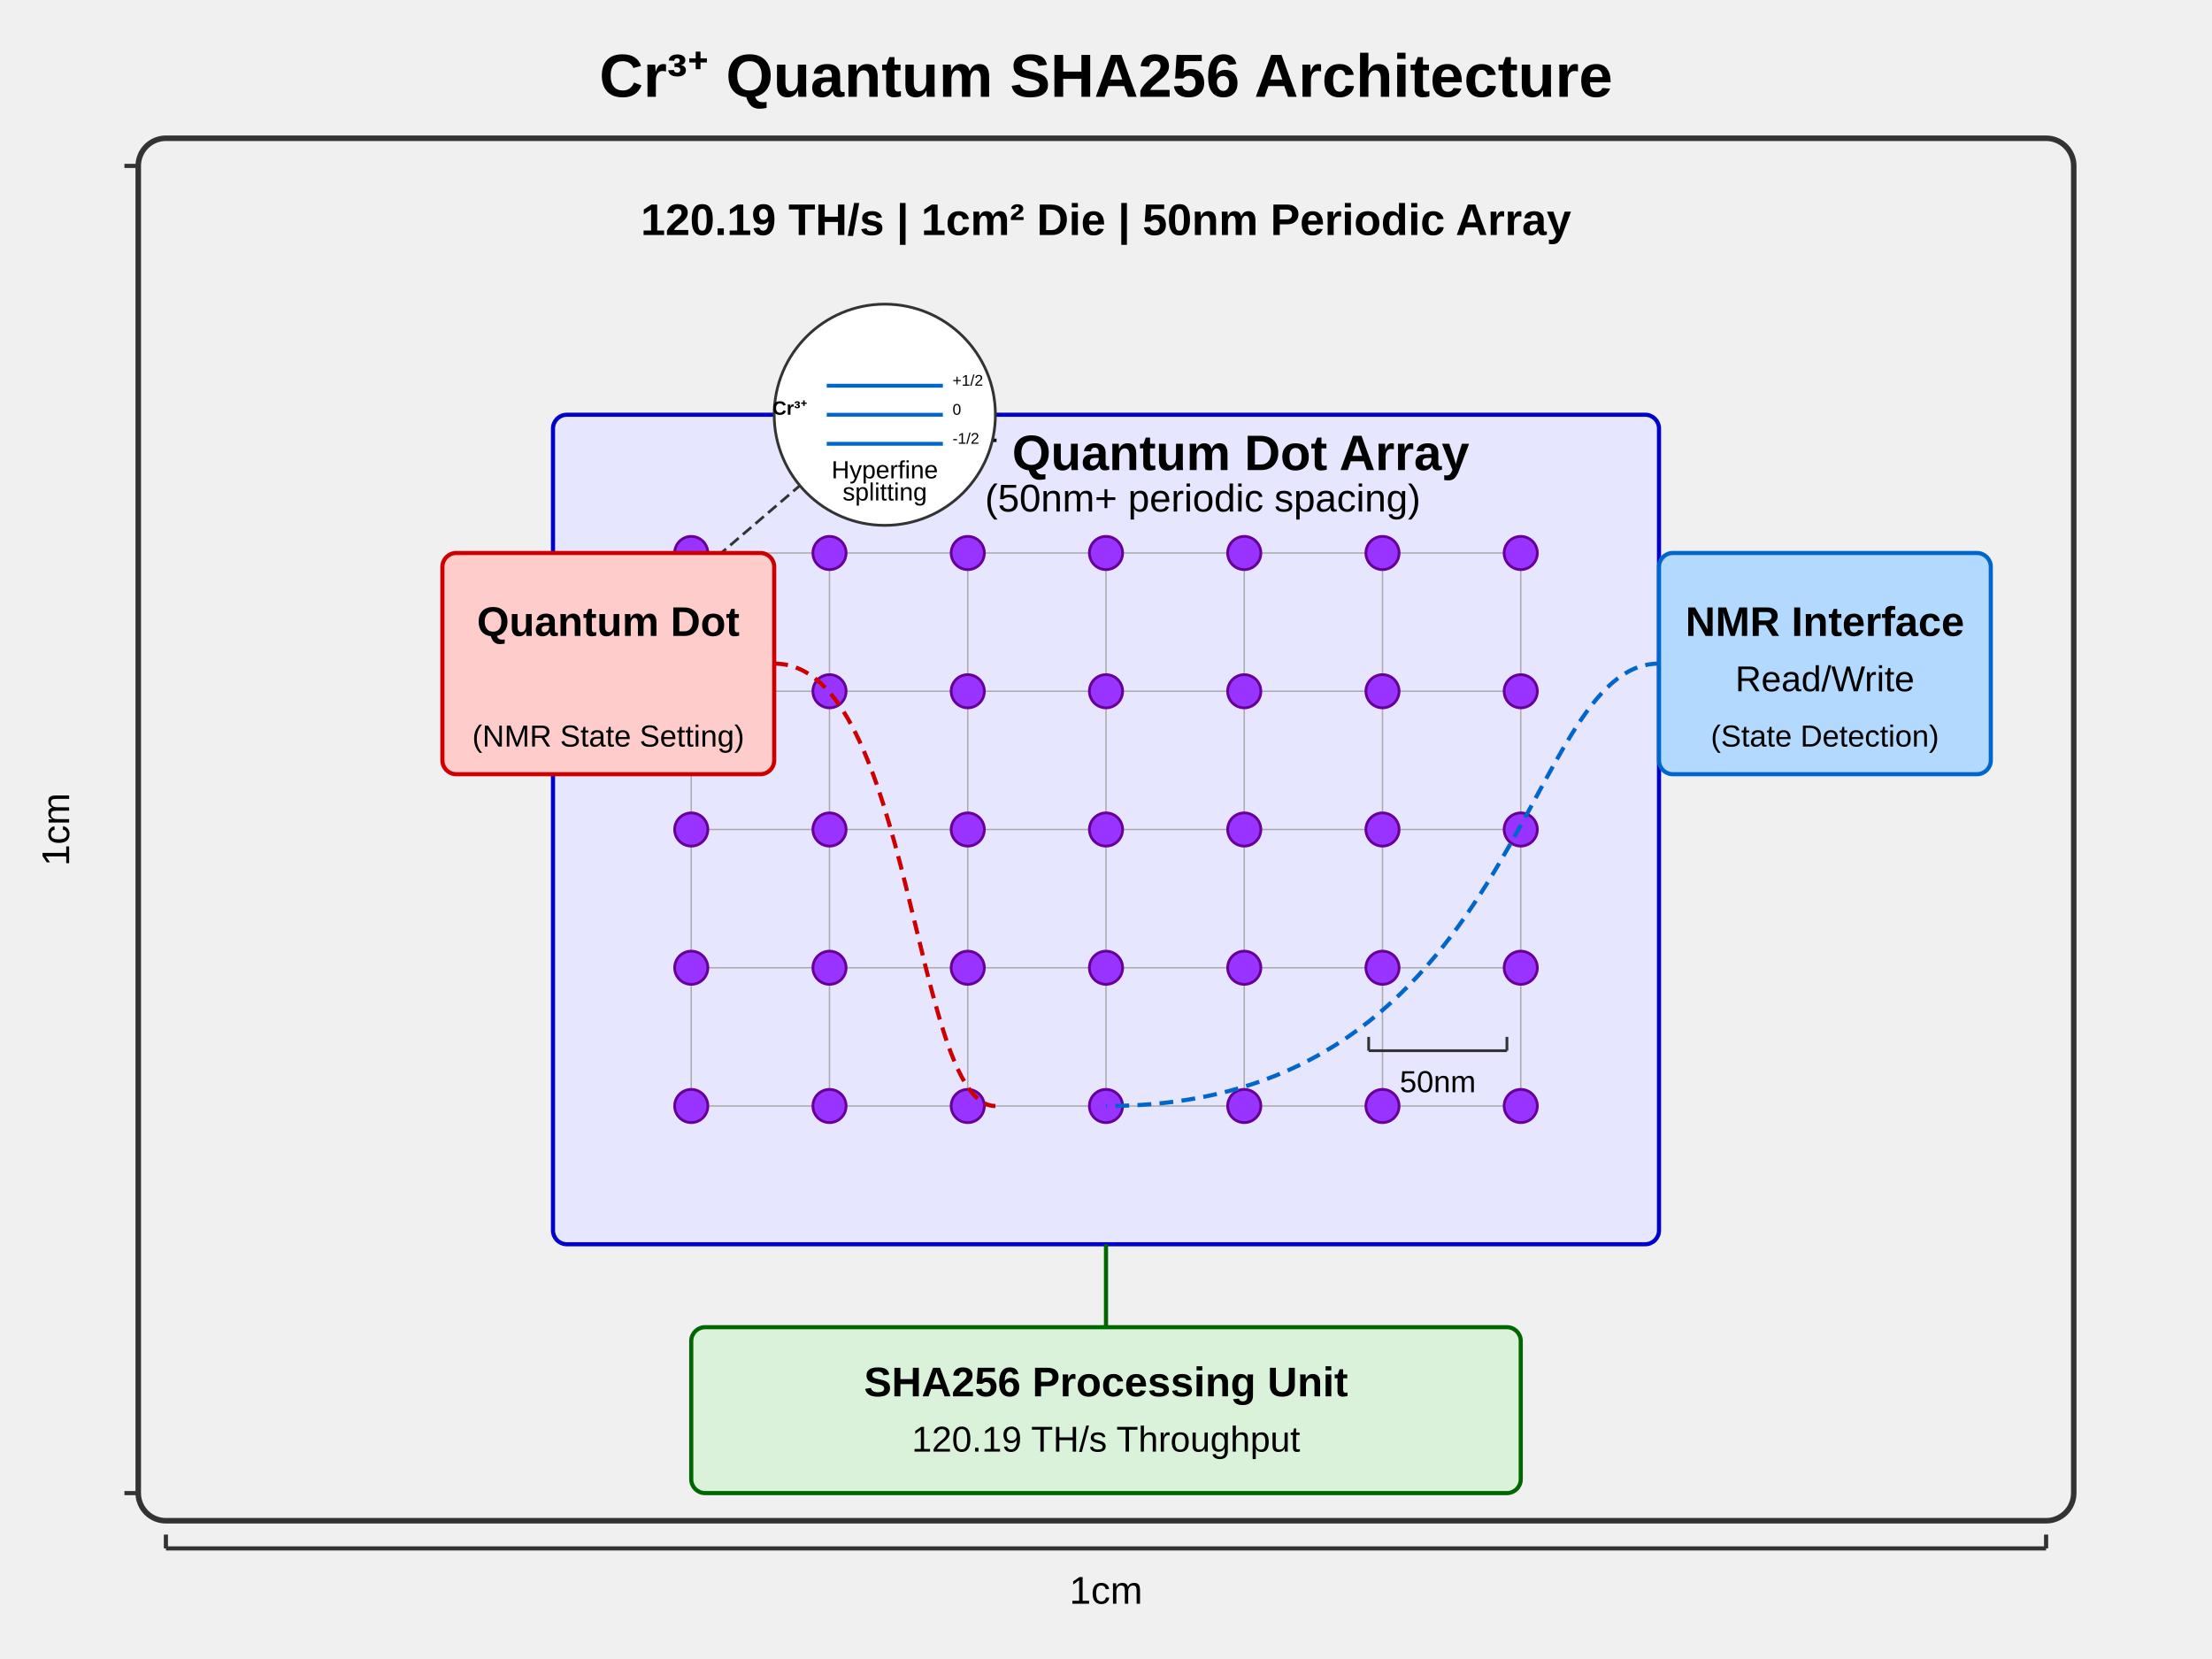
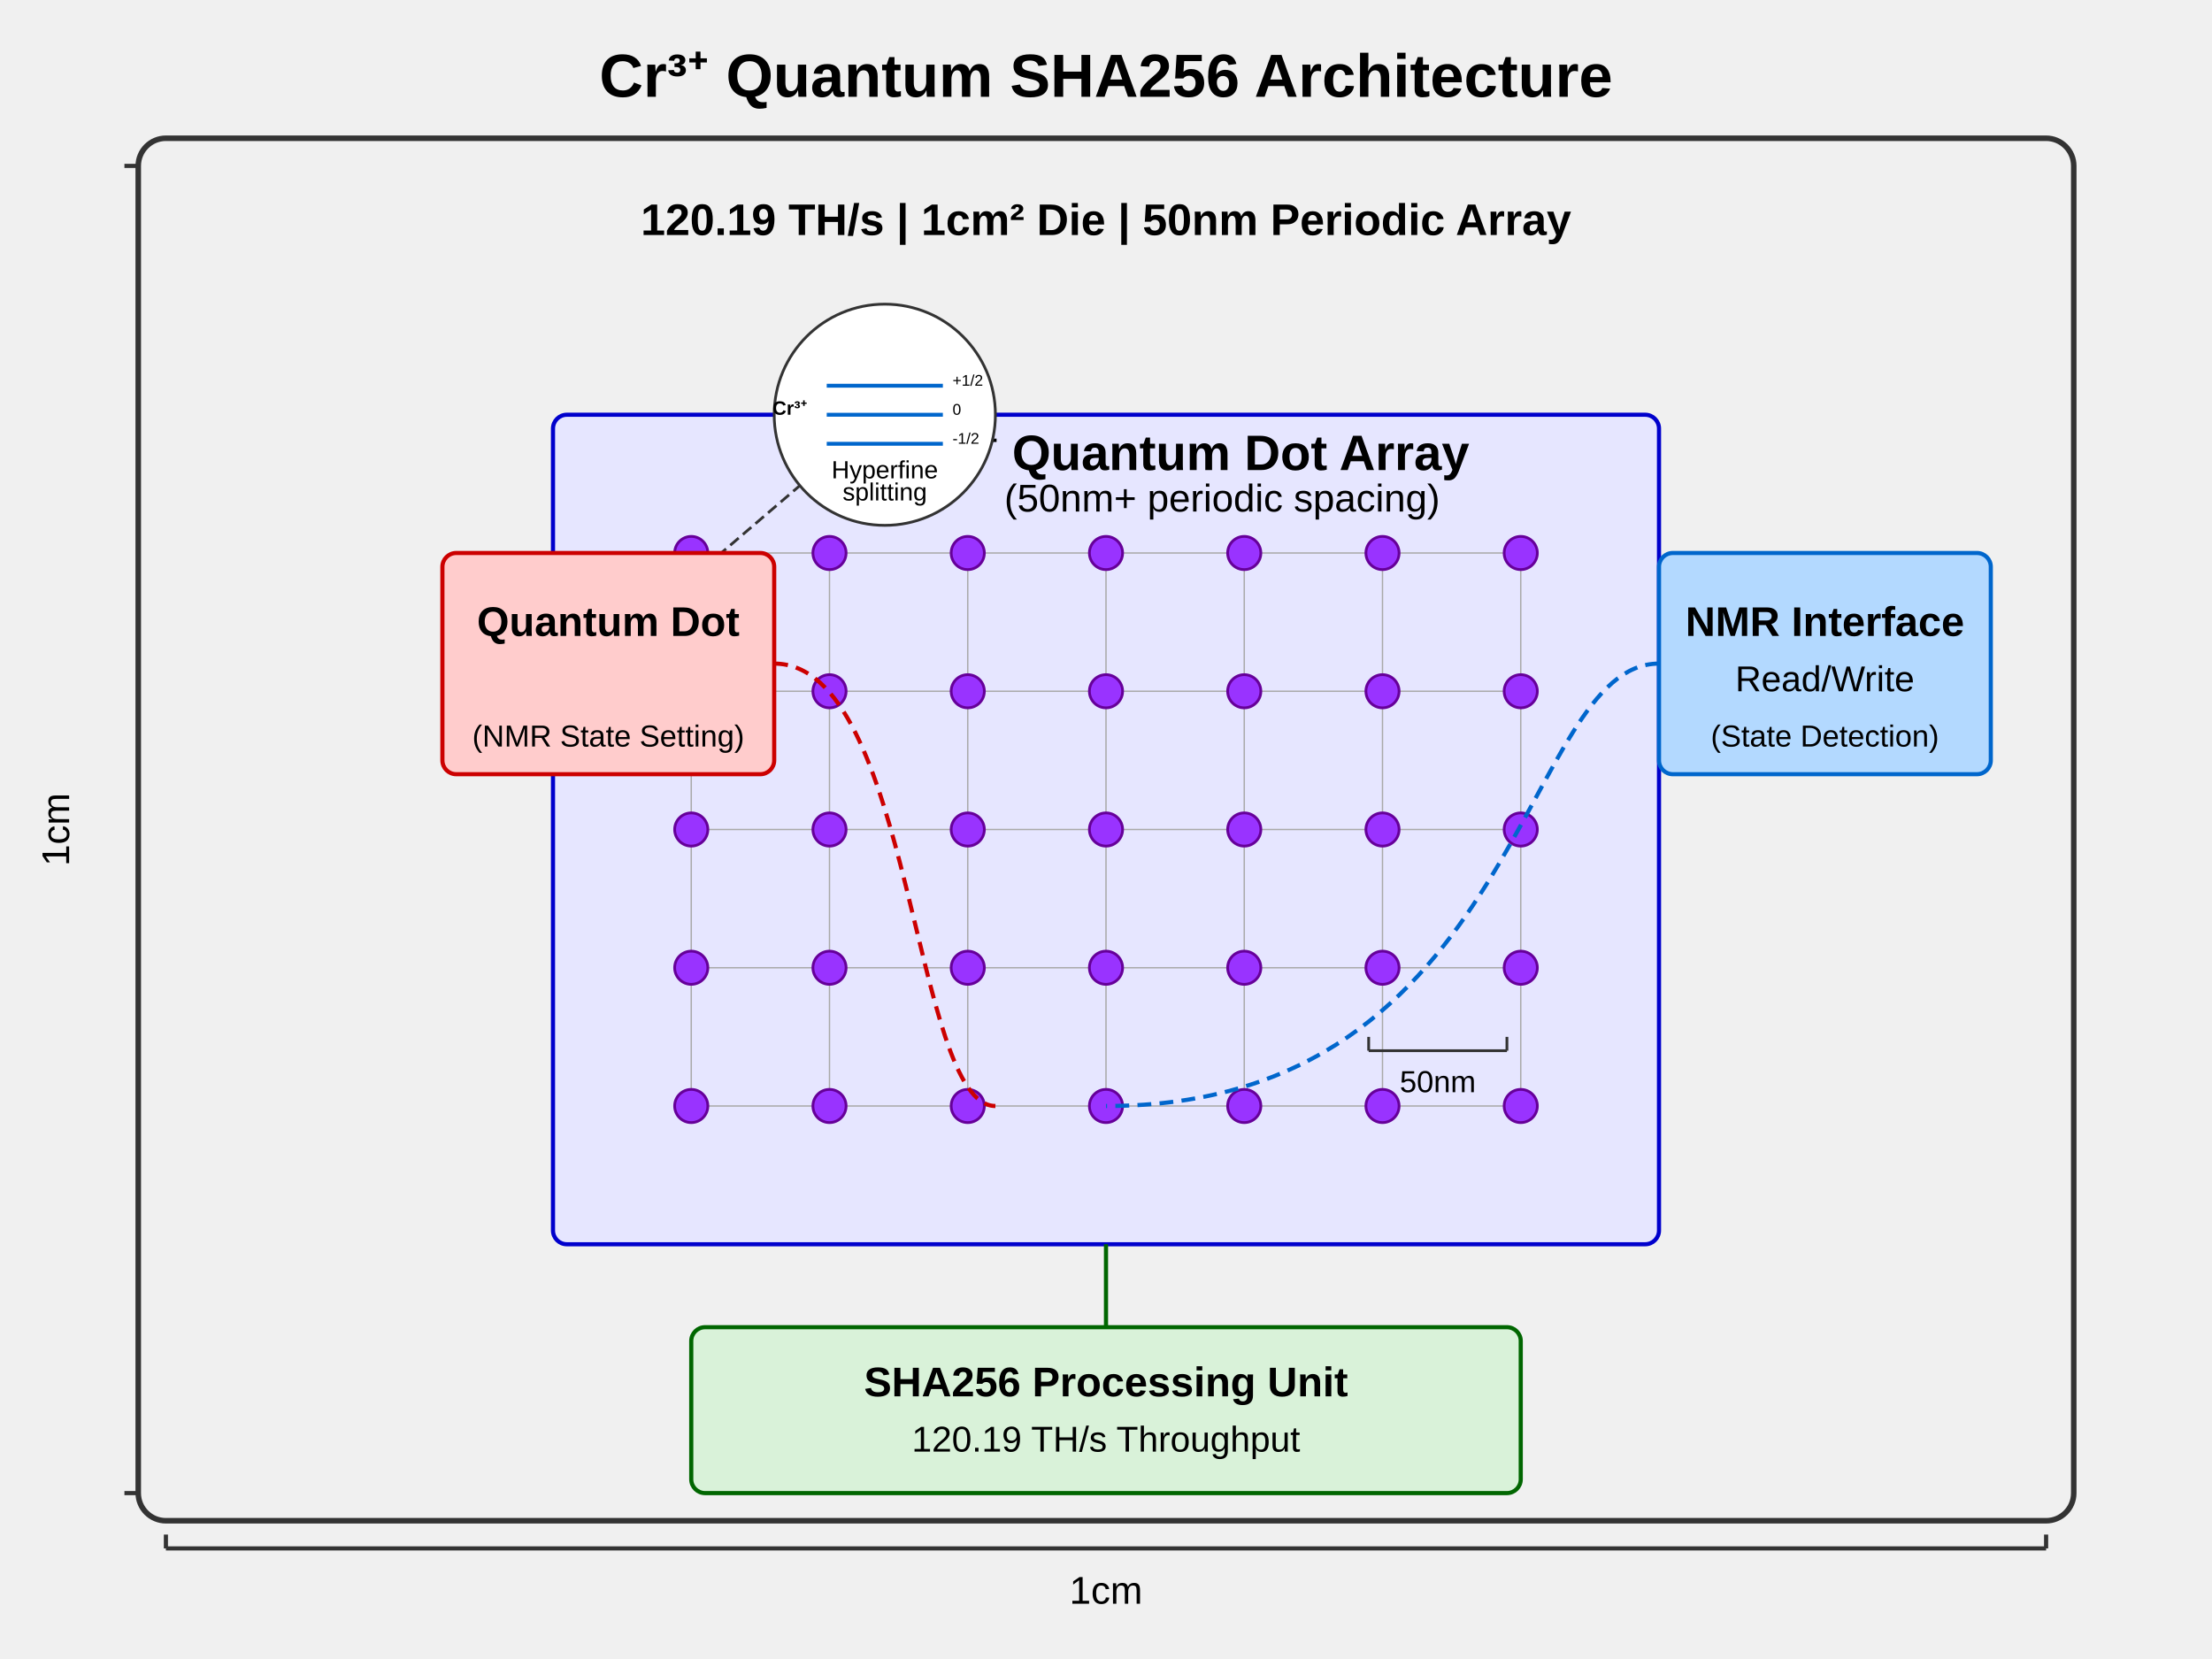
<svg xmlns="http://www.w3.org/2000/svg" viewBox="0 0 800 600">
  <rect x="50" y="50" width="700" height="500" rx="10" ry="10" fill="#f0f0f0" stroke="#333" stroke-width="2" />
  <text x="400" y="35" text-anchor="middle" font-family="Arial" font-size="22" font-weight="bold">Cr³⁺ Quantum SHA256 Architecture</text>
  <text x="400" y="85" text-anchor="middle" font-family="Arial" font-size="16" font-weight="bold">120.19 TH/s   | 1cm² Die | 50nm Periodic Array</text>
  <g transform="translate(60, 560)">
    <line x1="0" y1="0" x2="680" y2="0" stroke="#333" stroke-width="1.5" />
    <line x1="0" y1="0" x2="0" y2="-5" stroke="#333" stroke-width="1.5" />
    <line x1="680" y1="0" x2="680" y2="-5" stroke="#333" stroke-width="1.5" />
    <text x="340" y="20" text-anchor="middle" font-family="Arial" font-size="14">1cm</text>
  </g>
  <g transform="translate(50, 60)">
    <line x1="0" y1="0" x2="0" y2="480" stroke="#333" stroke-width="1.5" />
    <line x1="0" y1="0" x2="-5" y2="0" stroke="#333" stroke-width="1.5" />
    <line x1="0" y1="480" x2="-5" y2="480" stroke="#333" stroke-width="1.5" />
    <text x="-25" y="240" text-anchor="middle" font-family="Arial" font-size="14" transform="rotate(-90, -25, 240)">1cm</text>
  </g>
  <g transform="translate(400, 300)">
    <rect x="-200" y="-150" width="400" height="300" rx="5" ry="5" fill="#e6e6ff" stroke="#0000cc" stroke-width="1.5" />
    <text x="30" y="-130" text-anchor="middle" font-family="Arial" font-size="18" font-weight="bold">Cr³⁺ Quantum Dot Array</text>
-     <text x="35" y="-115" text-anchor="middle" font-family="Arial" font-size="14">(50nm+ periodic spacing)</text>
+     <text x="42" y="-115" text-anchor="middle" font-family="Arial" font-size="14">(50nm+ periodic spacing)</text>
    <g id="qubit-grid">
      <g stroke="#aaa" stroke-width="0.5">
        <line x1="-150" y1="-100" x2="-150" y2="100" />
        <line x1="-100" y1="-100" x2="-100" y2="100" />
        <line x1="-50" y1="-100" x2="-50" y2="100" />
        <line x1="0" y1="-100" x2="0" y2="100" />
        <line x1="50" y1="-100" x2="50" y2="100" />
        <line x1="100" y1="-100" x2="100" y2="100" />
        <line x1="150" y1="-100" x2="150" y2="100" />
        <line x1="-150" y1="-100" x2="150" y2="-100" />
        <line x1="-150" y1="-50" x2="150" y2="-50" />
        <line x1="-150" y1="0" x2="150" y2="0" />
        <line x1="-150" y1="50" x2="150" y2="50" />
        <line x1="-150" y1="100" x2="150" y2="100" />
      </g>
      <g id="qubits" fill="#9933ff" stroke="#660099">
        <circle cx="-150" cy="-100" r="6" />
        <circle cx="-100" cy="-100" r="6" />
        <circle cx="-50" cy="-100" r="6" />
        <circle cx="0" cy="-100" r="6" />
        <circle cx="50" cy="-100" r="6" />
        <circle cx="100" cy="-100" r="6" />
        <circle cx="150" cy="-100" r="6" />
        <circle cx="-150" cy="-50" r="6" />
        <circle cx="-100" cy="-50" r="6" />
        <circle cx="-50" cy="-50" r="6" />
        <circle cx="0" cy="-50" r="6" />
        <circle cx="50" cy="-50" r="6" />
        <circle cx="100" cy="-50" r="6" />
        <circle cx="150" cy="-50" r="6" />
        <circle cx="-150" cy="0" r="6" />
        <circle cx="-100" cy="0" r="6" />
        <circle cx="-50" cy="0" r="6" />
        <circle cx="0" cy="0" r="6" />
        <circle cx="50" cy="0" r="6" />
        <circle cx="100" cy="0" r="6" />
        <circle cx="150" cy="0" r="6" />
        <circle cx="-150" cy="50" r="6" />
        <circle cx="-100" cy="50" r="6" />
        <circle cx="-50" cy="50" r="6" />
        <circle cx="0" cy="50" r="6" />
        <circle cx="50" cy="50" r="6" />
        <circle cx="100" cy="50" r="6" />
        <circle cx="150" cy="50" r="6" />
        <circle cx="-150" cy="100" r="6" />
        <circle cx="-100" cy="100" r="6" />
        <circle cx="-50" cy="100" r="6" />
        <circle cx="0" cy="100" r="6" />
        <circle cx="50" cy="100" r="6" />
        <circle cx="100" cy="100" r="6" />
        <circle cx="150" cy="100" r="6" />
      </g>
    </g>
    <g transform="translate(-160, -80)">
      <circle cx="0" cy="0" r="15" fill="none" stroke="#333" stroke-width="1" stroke-dasharray="4,2" />
      <line x1="15" y1="-15" x2="50" y2="-45" stroke="#333" stroke-width="1" stroke-dasharray="4,2" />
      <g transform="translate(80, -70)">
        <circle cx="0" cy="0" r="40" fill="white" stroke="#333" stroke-width="1" />
        <g transform="translate(0, 0) scale(0.7)">
          <line x1="-30" y1="15" x2="30" y2="15" stroke="#0066cc" stroke-width="2" />
          <line x1="-30" y1="0" x2="30" y2="0" stroke="#0066cc" stroke-width="2" />
          <line x1="-30" y1="-15" x2="30" y2="-15" stroke="#0066cc" stroke-width="2" />
          <text x="-40" y="0" text-anchor="end" font-family="Arial" font-size="10" font-weight="bold">Cr³⁺</text>
          <text x="35" y="15" text-anchor="start" font-family="Arial" font-size="8">-1/2</text>
          <text x="35" y="0" text-anchor="start" font-family="Arial" font-size="8">0</text>
          <text x="35" y="-15" text-anchor="start" font-family="Arial" font-size="8">+1/2</text>
        </g>
        <text x="0" y="23" text-anchor="middle" font-family="Arial" font-size="9">Hyperfine</text>
        <text x="0" y="31" text-anchor="middle" font-family="Arial" font-size="9">splitting</text>
      </g>
    </g>
    <g transform="translate(120, 80)">
      <line x1="-25" y1="0" x2="25" y2="0" stroke="#333" stroke-width="1" />
      <line x1="-25" y1="0" x2="-25" y2="-5" stroke="#333" stroke-width="1" />
      <line x1="25" y1="0" x2="25" y2="-5" stroke="#333" stroke-width="1" />
      <text x="0" y="15" text-anchor="middle" font-family="Arial" font-size="11">50nm</text>
    </g>
  </g>
  <g transform="translate(160, 200)">
    <rect x="0" y="0" width="120" height="80" rx="5" ry="5" fill="#ffcccc" stroke="#cc0000" stroke-width="1.5" />
    <text x="60" y="30" text-anchor="middle" font-family="Arial" font-size="15" font-weight="bold">Quantum Dot</text>
    <text x="60" y="70" text-anchor="middle" font-family="Arial" font-size="11">(NMR State Setting)</text>
    <path d="M120,40 C170,40 170,200 200,200" fill="none" stroke="#cc0000" stroke-width="1.5" stroke-dasharray="5,3" />
  </g>
  <g transform="translate(600, 200)">
    <rect x="0" y="0" width="120" height="80" rx="5" ry="5" fill="#b3d9ff" stroke="#0066cc" stroke-width="1.5" />
    <text x="60" y="30" text-anchor="middle" font-family="Arial" font-size="15" font-weight="bold">NMR Interface</text>
    <text x="60" y="50" text-anchor="middle" font-family="Arial" font-size="13">Read/Write</text>
    <text x="60" y="70" text-anchor="middle" font-family="Arial" font-size="11">(State Detection)</text>
    <path d="M0,40 C-50,40 -50,200 -200,200" fill="none" stroke="#0066cc" stroke-width="1.5" stroke-dasharray="5,3" />
  </g>
  <g transform="translate(400, 480)">
    <rect x="-150" y="0" width="300" height="60" rx="5" ry="5" fill="#d9f2d9" stroke="#006600" stroke-width="1.5" />
    <text x="0" y="25" text-anchor="middle" font-family="Arial" font-size="15" font-weight="bold">SHA256 Processing Unit</text>
    <text x="0" y="45" text-anchor="middle" font-family="Arial" font-size="13">120.19 TH/s Throughput</text>
    <path d="M0,0 C0,-20 0,-30 0,-30" fill="none" stroke="#006600" stroke-width="1.5" />
  </g>
</svg>
